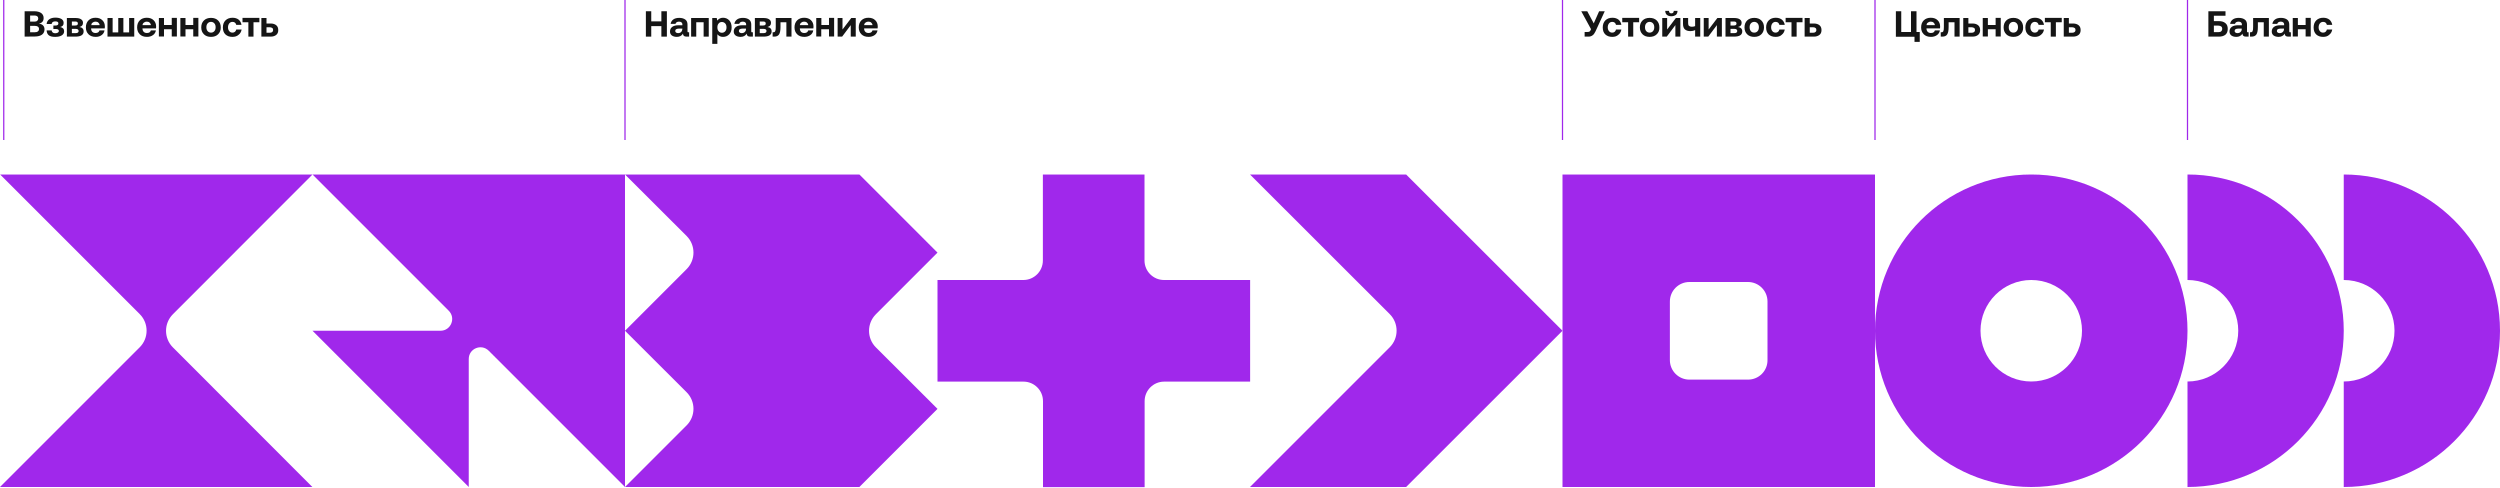
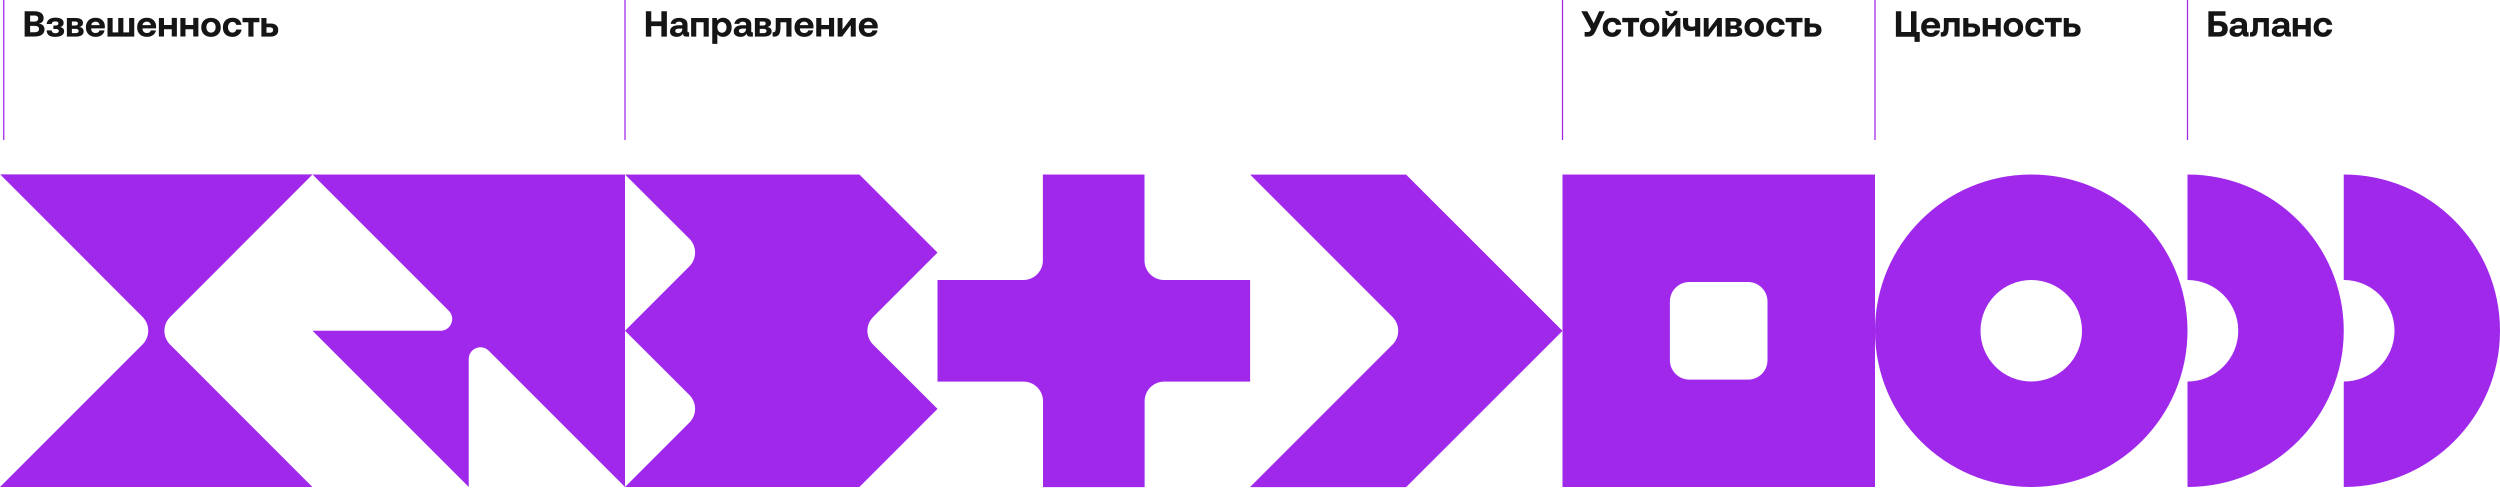
<svg xmlns="http://www.w3.org/2000/svg" version="1.1" id="Layer_1" x="0px" y="0px" viewBox="0 0 2000 389.6" style="enable-background:new 0 0 2000 389.6;" xml:space="preserve">
  <style type="text/css">
	.st0{fill:none;stroke:#A028EB;stroke-miterlimit:10;}
	.st1{fill:#151515;}
	.st2{fill:#A028EB;}
</style>
  <line class="st0" x1="3" y1="112" x2="3" y2="0" />
  <g>
    <g>
      <path class="st1" d="M19.7,29.3V9h7.7c2.3,0,4.2,0.5,5.5,1.4s2,2.3,2,4c0,2.5-1.3,4-3.8,4.5c1.4,0.2,2.5,0.6,3.3,1.4    s1.2,1.9,1.2,3.2c0,1.8-0.7,3.2-2,4.2c-1.4,1-3.3,1.5-5.7,1.5L19.7,29.3L19.7,29.3z M27.6,12.4h-3.5v4.9h3.5    c0.9,0,1.7-0.2,2.2-0.7c0.5-0.4,0.8-1,0.8-1.8s-0.3-1.4-0.8-1.8C29.2,12.6,28.5,12.4,27.6,12.4z M27.9,20.7h-3.8v5.1h3.8    c1,0,1.9-0.2,2.4-0.7c0.6-0.4,0.9-1.1,0.9-1.9s-0.3-1.5-0.9-1.9S28.9,20.7,27.9,20.7z" />
      <path class="st1" d="M48.1,21.6c2.1,0.4,3.2,1.5,3.2,3.4c0,1.4-0.6,2.5-1.9,3.3c-1.3,0.8-3,1.2-5.3,1.2s-4-0.4-5.1-1.3    s-1.6-2.2-1.7-3.9h4c0.2,1.5,1.2,2.3,2.8,2.3c0.9,0,1.7-0.2,2.2-0.5s0.8-0.8,0.8-1.3c0-1-0.8-1.6-2.3-1.6h-2.1v-2.8h1.8    c1.5,0,2.2-0.6,2.2-1.7s-0.8-1.6-2.5-1.6s-2.7,0.7-2.9,2.1h-4c0.1-1.5,0.8-2.8,2-3.7c1.2-0.9,2.9-1.4,5-1.4s3.7,0.4,4.9,1.1    c1.1,0.7,1.7,1.8,1.7,3C51,20.1,50,21.2,48.1,21.6z" />
      <path class="st1" d="M60.3,29.3h-6.8V14.4h6.7c2,0,3.6,0.3,4.6,1c1.1,0.7,1.6,1.6,1.6,2.9c0,1.8-1,2.9-2.9,3.3    c2.2,0.3,3.4,1.5,3.4,3.5C66.9,27.9,64.7,29.3,60.3,29.3z M57.5,17.2v3.2h2.7c1.4,0,2.1-0.5,2.1-1.6s-0.7-1.6-2.1-1.6H57.5z     M57.5,23.1v3.4h3.1c1.5,0,2.3-0.6,2.3-1.7s-0.8-1.7-2.3-1.7C60.6,23.1,57.5,23.1,57.5,23.1z" />
      <path class="st1" d="M76.6,29.5c-2.5,0-4.4-0.7-5.8-2.1s-2.1-3.2-2.1-5.5s0.7-4.2,2.1-5.6c1.4-1.4,3.3-2.1,5.6-2.1    c2.2,0,4.1,0.6,5.4,1.9c1.4,1.3,2.1,3,2.1,5.2c0,0.5,0,1-0.1,1.4H72.9V23c0,1,0.4,1.9,1,2.5s1.5,0.9,2.5,0.9    c1.8,0,2.8-0.7,3.2-2.1h4c-0.2,1.5-1,2.8-2.2,3.7C80.1,29,78.5,29.5,76.6,29.5z M73,20.1h6.7c-0.1-0.9-0.5-1.6-1.1-2.1    s-1.4-0.7-2.3-0.7s-1.6,0.3-2.2,0.8C73.4,18.5,73.1,19.2,73,20.1z" />
      <path class="st1" d="M107.4,29.3H86V14.4h4.1v11.5h4.5V14.4h4.1v11.5h4.6V14.4h4.1C107.4,14.4,107.4,29.3,107.4,29.3z" />
      <path class="st1" d="M117.6,29.5c-2.5,0-4.4-0.7-5.8-2.1s-2.1-3.2-2.1-5.5s0.7-4.2,2.1-5.6c1.4-1.4,3.3-2.1,5.6-2.1    c2.2,0,4.1,0.6,5.4,1.9c1.4,1.3,2.1,3,2.1,5.2c0,0.5,0,1-0.1,1.4H114V23c0,1,0.4,1.9,1,2.5s1.5,0.9,2.5,0.9c1.8,0,2.8-0.7,3.2-2.1    h4c-0.2,1.5-1,2.8-2.2,3.7C121.1,29,119.5,29.5,117.6,29.5z M114,20.1h6.7c-0.1-0.9-0.5-1.6-1.1-2.1s-1.4-0.7-2.3-0.7    s-1.6,0.3-2.2,0.8C114.5,18.5,114.1,19.2,114,20.1z" />
      <path class="st1" d="M137.4,20v-5.7h4.1v14.9h-4.1v-5.8h-6.2v5.8h-4.1V14.4h4.1V20H137.4z" />
      <path class="st1" d="M154.6,20v-5.7h4.1v14.9h-4.1v-5.8h-6.2v5.8h-4.1V14.4h4.1V20H154.6z" />
      <path class="st1" d="M174.5,27.4c-1.4,1.4-3.3,2.1-5.7,2.1s-4.3-0.7-5.7-2.1s-2.1-3.2-2.1-5.5s0.7-4.1,2.1-5.5    c1.4-1.4,3.3-2.1,5.7-2.1s4.3,0.7,5.7,2.1s2.1,3.2,2.1,5.5C176.7,24.1,175.9,26,174.5,27.4z M168.8,26.1c1.1,0,2-0.4,2.7-1.2    c0.7-0.8,1-1.8,1-3.1c0-1.3-0.3-2.3-1-3.1c-0.7-0.8-1.6-1.2-2.7-1.2c-1.1,0-2,0.4-2.7,1.2c-0.7,0.8-1,1.8-1,3.1    c0,1.3,0.3,2.3,1,3.1S167.7,26.1,168.8,26.1z" />
      <path class="st1" d="M185.9,29.5c-2.4,0-4.2-0.7-5.6-2c-1.4-1.4-2-3.2-2-5.6c0-2.3,0.7-4.2,2.1-5.6s3.3-2.1,5.6-2.1    c2,0,3.6,0.5,4.9,1.5c1.2,1,2,2.4,2.3,4.2H189c-0.4-1.6-1.4-2.4-3-2.4c-1.1,0-1.9,0.4-2.6,1.2c-0.6,0.8-1,1.8-1,3.1    c0,1.3,0.3,2.3,1,3.1c0.6,0.8,1.5,1.2,2.6,1.2c0.8,0,1.4-0.2,2-0.7c0.5-0.4,0.8-1,1-1.8h4.3c-0.3,1.8-1.1,3.2-2.4,4.2    C189.6,29,187.9,29.5,185.9,29.5z" />
      <path class="st1" d="M202.8,29.3h-4.1V17.8H194v-3.5h13.5v3.5h-4.7V29.3z" />
      <path class="st1" d="M216.5,29.3h-7.4V14.4h4.1v4.4h3.3c1.9,0,3.4,0.5,4.5,1.4s1.6,2.2,1.6,3.9c0,1.6-0.5,2.9-1.6,3.8    C219.9,28.8,218.4,29.3,216.5,29.3z M213.2,21.8v4.4h2.6c0.9,0,1.5-0.2,2-0.6s0.7-0.9,0.7-1.6s-0.2-1.3-0.7-1.6s-1.1-0.6-2-0.6    C215.8,21.8,213.2,21.8,213.2,21.8z" />
    </g>
  </g>
  <line class="st0" x1="500" y1="112" x2="500" y2="0" />
  <g>
    <g>
      <path class="st1" d="M516.7,29.3V9h4.3v8.1h8.1V9h4.4v20.3h-4.4v-8.4H521v8.4H516.7z" />
      <path class="st1" d="M550.8,25.8h0.5v3.5h-2.1c-1.9,0-2.8-0.8-2.8-2.4c-1.1,1.7-2.7,2.6-4.9,2.6c-1.7,0-3-0.4-4-1.1    c-1-0.8-1.5-1.8-1.5-3.2c0-1.6,0.6-2.8,1.8-3.7c1.2-0.9,2.9-1.3,5.1-1.3h3v-0.7c0-0.7-0.2-1.2-0.7-1.6s-1.1-0.6-2-0.6    c-0.8,0-1.4,0.2-1.9,0.5s-0.8,0.8-0.9,1.3h-3.9c0.2-1.4,0.9-2.6,2.1-3.5c1.2-0.9,2.8-1.3,4.8-1.3c2.1,0,3.7,0.5,4.9,1.4    c1.2,0.9,1.7,2.3,1.7,4V25c0,0.4,0.1,0.6,0.2,0.7C550.2,25.8,550.5,25.8,550.8,25.8z M545.9,23.2v-0.3h-3c-0.9,0-1.5,0.2-2,0.5    s-0.7,0.8-0.7,1.4c0,0.5,0.2,0.9,0.6,1.2c0.4,0.3,0.9,0.5,1.6,0.5c1.1,0,1.9-0.3,2.5-0.9C545.5,25,545.8,24.2,545.9,23.2z" />
      <path class="st1" d="M557,29.3h-4.1V14.4H567v14.9h-4.1V17.8H557V29.3z" />
      <path class="st1" d="M578.4,14.2c2,0,3.7,0.7,5,2.1s1.9,3.3,1.9,5.6s-0.6,4.1-1.9,5.5c-1.3,1.4-2.9,2.1-5,2.1    c-1.9,0-3.4-0.7-4.5-2.1v7.7h-4.1V14.4h3.6l0.4,2.1C574.9,15,576.5,14.2,578.4,14.2z M574.9,25c0.7,0.8,1.5,1.2,2.6,1.2    s2-0.4,2.7-1.2c0.7-0.8,1-1.8,1-3.1s-0.3-2.3-1-3.1c-0.7-0.8-1.6-1.2-2.7-1.2s-2,0.4-2.6,1.2c-0.7,0.8-1,1.8-1,3.1    C573.9,23.1,574.2,24.2,574.9,25z" />
      <path class="st1" d="M601.8,25.8h0.5v3.5h-2.1c-1.9,0-2.8-0.8-2.8-2.4c-1.1,1.7-2.7,2.6-4.9,2.6c-1.7,0-3-0.4-4-1.1    c-1-0.8-1.5-1.8-1.5-3.2c0-1.6,0.6-2.8,1.8-3.7c1.2-0.9,2.9-1.3,5.1-1.3h3v-0.7c0-0.7-0.2-1.2-0.7-1.6s-1.1-0.6-2-0.6    c-0.8,0-1.4,0.2-1.9,0.5s-0.8,0.8-0.9,1.3h-3.9c0.2-1.4,0.9-2.6,2.1-3.5c1.2-0.9,2.8-1.3,4.8-1.3c2.1,0,3.7,0.5,4.9,1.4    c1.2,0.9,1.7,2.3,1.7,4V25c0,0.4,0.1,0.6,0.2,0.7C601.2,25.8,601.4,25.8,601.8,25.8z M596.8,23.2v-0.3h-3c-0.9,0-1.5,0.2-2,0.5    s-0.7,0.8-0.7,1.4c0,0.5,0.2,0.9,0.6,1.2c0.4,0.3,0.9,0.5,1.6,0.5c1.1,0,1.9-0.3,2.5-0.9C596.5,25,596.8,24.2,596.8,23.2z" />
      <path class="st1" d="M610.7,29.3h-6.8V14.4h6.7c2,0,3.6,0.3,4.6,1c1.1,0.7,1.6,1.6,1.6,2.9c0,1.8-1,2.9-2.9,3.3    c2.2,0.3,3.4,1.5,3.4,3.5C617.3,27.9,615.1,29.3,610.7,29.3z M607.8,17.2v3.2h2.7c1.4,0,2.1-0.5,2.1-1.6s-0.7-1.6-2.1-1.6H607.8z     M607.8,23.1v3.4h3.1c1.5,0,2.3-0.6,2.3-1.7s-0.8-1.7-2.3-1.7C610.9,23.1,607.8,23.1,607.8,23.1z" />
      <path class="st1" d="M619.4,29.3h-1.3v-3.5h0.6c0.7,0,1.2-0.3,1.5-0.9s0.4-1.8,0.4-3.4v-7.1h12.6v14.9h-4.1V17.8h-4.7v3.8    c0,2.8-0.4,4.8-1.2,6C622.4,28.7,621.2,29.3,619.4,29.3z" />
      <path class="st1" d="M643.5,29.5c-2.5,0-4.4-0.7-5.8-2.1c-1.4-1.4-2.1-3.2-2.1-5.5s0.7-4.2,2.1-5.6c1.4-1.4,3.3-2.1,5.6-2.1    c2.2,0,4.1,0.6,5.4,1.9c1.4,1.3,2.1,3,2.1,5.2c0,0.5,0,1-0.1,1.4h-10.8V23c0,1,0.4,1.9,1,2.5s1.5,0.9,2.5,0.9    c1.8,0,2.8-0.7,3.2-2.1h4c-0.2,1.5-1,2.8-2.2,3.7C647,29,645.4,29.5,643.5,29.5z M639.9,20.1h6.7c-0.1-0.9-0.5-1.6-1.1-2.1    s-1.4-0.7-2.3-0.7c-0.9,0-1.6,0.3-2.2,0.8C640.4,18.5,640,19.2,639.9,20.1z" />
      <path class="st1" d="M663.2,20v-5.7h4.1v14.9h-4.1v-5.8H657v5.8h-4V14.4h4.1V20H663.2z" />
      <path class="st1" d="M673.7,29.3h-3.6V14.4h3.9v9.2l7-9.2h3.6v14.9h-4v-9.2L673.7,29.3z" />
      <path class="st1" d="M694.9,29.5c-2.5,0-4.4-0.7-5.8-2.1c-1.4-1.4-2.1-3.2-2.1-5.5s0.7-4.2,2.1-5.6c1.4-1.4,3.3-2.1,5.6-2.1    c2.2,0,4.1,0.6,5.4,1.9c1.4,1.3,2.1,3,2.1,5.2c0,0.5,0,1-0.1,1.4h-10.8V23c0,1,0.4,1.9,1,2.5s1.5,0.9,2.5,0.9    c1.8,0,2.8-0.7,3.2-2.1h4c-0.2,1.5-1,2.8-2.2,3.7C698.4,29,696.8,29.5,694.9,29.5z M691.3,20.1h6.7c-0.1-0.9-0.5-1.6-1.1-2.1    s-1.4-0.7-2.3-0.7c-0.9,0-1.6,0.3-2.2,0.8C691.8,18.5,691.4,19.2,691.3,20.1z" />
    </g>
  </g>
  <line class="st0" x1="1250" y1="112" x2="1250" y2="0" />
  <g>
    <g>
      <path class="st1" d="M1270.7,29.3h-3v-3.7h1.9c0.9,0,1.5-0.1,1.9-0.3c0.4-0.2,0.7-0.6,1-1.2l0.3-0.8L1265,9h4.8l5.2,9.7l4.3-9.7    h4.5l-7.4,16.1c-0.7,1.5-1.5,2.6-2.4,3.2C1273,29,1272,29.3,1270.7,29.3z" />
      <path class="st1" d="M1289.8,29.5c-2.4,0-4.2-0.7-5.6-2c-1.4-1.4-2-3.2-2-5.6c0-2.3,0.7-4.2,2.1-5.6s3.3-2.1,5.6-2.1    c2,0,3.6,0.5,4.9,1.5c1.2,1,2,2.4,2.3,4.2h-4.3c-0.4-1.6-1.4-2.4-3-2.4c-1.1,0-1.9,0.4-2.6,1.2c-0.6,0.8-1,1.8-1,3.1    c0,1.3,0.3,2.3,1,3.1c0.6,0.8,1.5,1.2,2.6,1.2c0.8,0,1.4-0.2,2-0.7c0.5-0.4,0.8-1,1-1.8h4.3c-0.3,1.8-1.1,3.2-2.4,4.2    C1293.4,29,1291.8,29.5,1289.8,29.5z" />
      <path class="st1" d="M1306.6,29.3h-4.1V17.8h-4.7v-3.5h13.5v3.5h-4.7L1306.6,29.3L1306.6,29.3z" />
      <path class="st1" d="M1325.4,27.4c-1.4,1.4-3.3,2.1-5.7,2.1c-2.4,0-4.3-0.7-5.7-2.1s-2.1-3.2-2.1-5.5s0.7-4.1,2.1-5.5    s3.3-2.1,5.7-2.1c2.4,0,4.3,0.7,5.7,2.1c1.4,1.4,2.1,3.2,2.1,5.5C1327.6,24.1,1326.9,26,1325.4,27.4z M1319.7,26.1    c1.1,0,2-0.4,2.7-1.2c0.7-0.8,1-1.8,1-3.1c0-1.3-0.3-2.3-1-3.1c-0.7-0.8-1.6-1.2-2.7-1.2s-2,0.4-2.7,1.2c-0.7,0.8-1,1.8-1,3.1    c0,1.3,0.3,2.3,1,3.1S1318.6,26.1,1319.7,26.1z" />
      <path class="st1" d="M1333.4,29.3h-3.6V14.4h3.9v9.2l7-9.2h3.6v14.9h-4v-9.2L1333.4,29.3z M1337,13c-1.5,0-2.6-0.4-3.5-1.1    c-0.8-0.7-1.3-1.8-1.3-3.2h3c0,1.3,0.6,2,1.9,2c1.2,0,1.9-0.7,1.9-2h3c0,1.4-0.5,2.5-1.3,3.2C1339.7,12.6,1338.5,13,1337,13z" />
      <path class="st1" d="M1356.1,20.9v-6.5h4.1v14.9h-4.1v-5.2c-1.1,0.5-2.3,0.8-3.7,0.8c-2,0-3.5-0.5-4.5-1.4s-1.5-2.4-1.5-4.5v-4.6    h4.1v4.1c0,1,0.2,1.8,0.7,2.2c0.5,0.4,1.2,0.7,2.2,0.7C1354.5,21.4,1355.4,21.2,1356.1,20.9z" />
      <path class="st1" d="M1366.6,29.3h-3.6V14.4h3.9v9.2l7-9.2h3.6v14.9h-4v-9.2L1366.6,29.3z" />
      <path class="st1" d="M1387.2,29.3h-6.8V14.4h6.7c2,0,3.6,0.3,4.6,1c1.1,0.7,1.6,1.6,1.6,2.9c0,1.8-1,2.9-2.9,3.3    c2.2,0.3,3.4,1.5,3.4,3.5C1393.8,27.9,1391.6,29.3,1387.2,29.3z M1384.4,17.2v3.2h2.7c1.4,0,2.1-0.5,2.1-1.6s-0.7-1.6-2.1-1.6    H1384.4z M1384.4,23.1v3.4h3.1c1.5,0,2.3-0.6,2.3-1.7s-0.8-1.7-2.3-1.7C1387.5,23.1,1384.4,23.1,1384.4,23.1z" />
      <path class="st1" d="M1409.1,27.4c-1.4,1.4-3.3,2.1-5.7,2.1c-2.4,0-4.3-0.7-5.7-2.1s-2.1-3.2-2.1-5.5s0.7-4.1,2.1-5.5    s3.3-2.1,5.7-2.1c2.4,0,4.3,0.7,5.7,2.1c1.4,1.4,2.1,3.2,2.1,5.5C1411.2,24.1,1410.5,26,1409.1,27.4z M1403.4,26.1    c1.1,0,2-0.4,2.7-1.2c0.7-0.8,1-1.8,1-3.1c0-1.3-0.3-2.3-1-3.1c-0.7-0.8-1.6-1.2-2.7-1.2s-2,0.4-2.7,1.2c-0.7,0.8-1,1.8-1,3.1    c0,1.3,0.3,2.3,1,3.1C1401.3,25.7,1402.2,26.1,1403.4,26.1z" />
      <path class="st1" d="M1420.5,29.5c-2.4,0-4.2-0.7-5.6-2c-1.4-1.4-2-3.2-2-5.6c0-2.3,0.7-4.2,2.1-5.6s3.3-2.1,5.6-2.1    c2,0,3.6,0.5,4.9,1.5c1.2,1,2,2.4,2.3,4.2h-4.3c-0.4-1.6-1.4-2.4-3-2.4c-1.1,0-1.9,0.4-2.6,1.2c-0.6,0.8-1,1.8-1,3.1    c0,1.3,0.3,2.3,1,3.1c0.6,0.8,1.5,1.2,2.6,1.2c0.8,0,1.4-0.2,2-0.7c0.5-0.4,0.8-1,1-1.8h4.3c-0.3,1.8-1.1,3.2-2.4,4.2    C1424.2,29,1422.5,29.5,1420.5,29.5z" />
      <path class="st1" d="M1437.3,29.3h-4.1V17.8h-4.7v-3.5h13.5v3.5h-4.7L1437.3,29.3L1437.3,29.3z" />
      <path class="st1" d="M1451.1,29.3h-7.4V14.4h4.1v4.4h3.3c1.9,0,3.4,0.5,4.5,1.4s1.6,2.2,1.6,3.9c0,1.6-0.5,2.9-1.6,3.8    C1454.4,28.8,1453,29.3,1451.1,29.3z M1447.8,21.8v4.4h2.6c0.9,0,1.5-0.2,2-0.6s0.7-0.9,0.7-1.6s-0.2-1.3-0.7-1.6    c-0.5-0.4-1.1-0.6-2-0.6C1450.4,21.8,1447.8,21.8,1447.8,21.8z" />
    </g>
  </g>
  <line class="st0" x1="1500" y1="112" x2="1500" y2="0" />
  <g>
    <g>
      <path class="st1" d="M1533.2,9v16.6h2.6v7.9h-4.2v-4.1h-14.9V9h4.3v16.6h7.8V9H1533.2z" />
      <path class="st1" d="M1544.8,29.5c-2.5,0-4.4-0.7-5.8-2.1s-2.1-3.2-2.1-5.5s0.7-4.2,2.1-5.6c1.4-1.4,3.3-2.1,5.6-2.1    c2.2,0,4.1,0.6,5.4,1.9c1.4,1.3,2.1,3,2.1,5.2c0,0.5,0,1-0.1,1.4h-10.8V23c0,1,0.4,1.9,1,2.5s1.5,0.9,2.5,0.9    c1.8,0,2.8-0.7,3.2-2.1h4c-0.2,1.5-1,2.8-2.2,3.7C1548.3,29,1546.7,29.5,1544.8,29.5z M1541.2,20.1h6.7c-0.1-0.9-0.5-1.6-1.1-2.1    s-1.4-0.7-2.3-0.7s-1.6,0.3-2.2,0.8C1541.6,18.5,1541.3,19.2,1541.2,20.1z" />
      <path class="st1" d="M1553.9,29.3h-1.3v-3.5h0.6c0.7,0,1.2-0.3,1.5-0.9s0.4-1.8,0.4-3.4v-7.1h12.6v14.9h-4.1V17.8h-4.7v3.8    c0,2.8-0.4,4.8-1.2,6C1557,28.7,1555.7,29.3,1553.9,29.3z" />
      <path class="st1" d="M1578,29.3h-7.4V14.4h4.1v4.4h3.3c1.9,0,3.4,0.5,4.5,1.4s1.6,2.2,1.6,3.9c0,1.6-0.5,2.9-1.6,3.8    C1581.4,28.8,1579.9,29.3,1578,29.3z M1574.7,21.8v4.4h2.6c0.9,0,1.5-0.2,2-0.6s0.7-0.9,0.7-1.6s-0.2-1.3-0.7-1.6s-1.1-0.6-2-0.6    C1577.3,21.8,1574.7,21.8,1574.7,21.8z" />
      <path class="st1" d="M1596.5,20v-5.7h4.1v14.9h-4.1v-5.8h-6.2v5.8h-4.1V14.4h4.1V20H1596.5z" />
      <path class="st1" d="M1616.4,27.4c-1.4,1.4-3.3,2.1-5.7,2.1c-2.4,0-4.3-0.7-5.7-2.1c-1.4-1.4-2.1-3.2-2.1-5.5s0.7-4.1,2.1-5.5    s3.3-2.1,5.7-2.1c2.4,0,4.3,0.7,5.7,2.1c1.4,1.4,2.1,3.2,2.1,5.5C1618.6,24.1,1617.9,26,1616.4,27.4z M1610.7,26.1    c1.1,0,2-0.4,2.7-1.2c0.7-0.8,1-1.8,1-3.1c0-1.3-0.3-2.3-1-3.1c-0.7-0.8-1.6-1.2-2.7-1.2s-2,0.4-2.7,1.2c-0.7,0.8-1,1.8-1,3.1    c0,1.3,0.3,2.3,1,3.1S1609.6,26.1,1610.7,26.1z" />
      <path class="st1" d="M1627.9,29.5c-2.4,0-4.2-0.7-5.6-2c-1.4-1.4-2-3.2-2-5.6c0-2.3,0.7-4.2,2.1-5.6c1.4-1.4,3.3-2.1,5.6-2.1    c2,0,3.6,0.5,4.9,1.5c1.2,1,2,2.4,2.3,4.2h-4.3c-0.4-1.6-1.4-2.4-3-2.4c-1.1,0-1.9,0.4-2.6,1.2c-0.6,0.8-1,1.8-1,3.1    c0,1.3,0.3,2.3,1,3.1c0.6,0.8,1.5,1.2,2.6,1.2c0.8,0,1.4-0.2,2-0.7c0.5-0.4,0.8-1,1-1.8h4.3c-0.3,1.8-1.1,3.2-2.4,4.2    C1631.5,29,1629.9,29.5,1627.9,29.5z" />
      <path class="st1" d="M1644.7,29.3h-4.1V17.8h-4.7v-3.5h13.5v3.5h-4.7L1644.7,29.3L1644.7,29.3z" />
      <path class="st1" d="M1658.4,29.3h-7.4V14.4h4.1v4.4h3.3c1.9,0,3.4,0.5,4.5,1.4s1.6,2.2,1.6,3.9c0,1.6-0.5,2.9-1.6,3.8    C1661.8,28.8,1660.3,29.3,1658.4,29.3z M1655.1,21.8v4.4h2.6c0.9,0,1.5-0.2,2-0.6s0.7-0.9,0.7-1.6s-0.2-1.3-0.7-1.6    s-1.1-0.6-2-0.6C1657.7,21.8,1655.1,21.8,1655.1,21.8z" />
    </g>
  </g>
  <line class="st0" x1="1750" y1="112" x2="1750" y2="0" />
  <g>
    <g>
      <path class="st1" d="M1775.1,29.3h-8.4V9h13.7v3.6h-9.3v4.3h4c2.2,0,3.9,0.5,5.2,1.6c1.3,1,1.9,2.6,1.9,4.6s-0.6,3.6-1.9,4.7    C1779,28.8,1777.3,29.3,1775.1,29.3z M1771.1,20.5v5.2h3.7c0.9,0,1.7-0.2,2.2-0.7s0.8-1.1,0.8-1.9s-0.3-1.5-0.8-1.9    s-1.3-0.7-2.3-0.7H1771.1z" />
      <path class="st1" d="M1798.4,25.8h0.5v3.5h-2.1c-1.9,0-2.8-0.8-2.8-2.4c-1.1,1.7-2.7,2.6-4.9,2.6c-1.7,0-3-0.4-4-1.1    c-1-0.8-1.5-1.8-1.5-3.2c0-1.6,0.6-2.8,1.8-3.7c1.2-0.9,2.9-1.3,5.1-1.3h3v-0.7c0-0.7-0.2-1.2-0.7-1.6s-1.1-0.6-2-0.6    c-0.8,0-1.4,0.2-1.9,0.5s-0.8,0.8-0.9,1.3h-3.9c0.2-1.4,0.9-2.6,2.1-3.5s2.8-1.3,4.8-1.3c2.1,0,3.7,0.5,4.9,1.4    c1.2,0.9,1.7,2.3,1.7,4V25c0,0.4,0.1,0.6,0.2,0.7C1797.8,25.8,1798.1,25.8,1798.4,25.8z M1793.4,23.2v-0.3h-3    c-0.9,0-1.5,0.2-2,0.5s-0.7,0.8-0.7,1.4c0,0.5,0.2,0.9,0.6,1.2c0.4,0.3,0.9,0.5,1.6,0.5c1.1,0,1.9-0.3,2.5-0.9    C1793.1,25,1793.4,24.2,1793.4,23.2z" />
      <path class="st1" d="M1801.3,29.3h-1.3v-3.5h0.6c0.7,0,1.2-0.3,1.5-0.9s0.4-1.8,0.4-3.4v-7.1h12.6v14.9h-4.1V17.8h-4.7v3.8    c0,2.8-0.4,4.8-1.2,6C1804.3,28.7,1803,29.3,1801.3,29.3z" />
      <path class="st1" d="M1832.2,25.8h0.5v3.5h-2.1c-1.9,0-2.8-0.8-2.8-2.4c-1.1,1.7-2.7,2.6-4.9,2.6c-1.7,0-3-0.4-4-1.1    c-1-0.8-1.5-1.8-1.5-3.2c0-1.6,0.6-2.8,1.8-3.7c1.2-0.9,2.9-1.3,5.1-1.3h3v-0.7c0-0.7-0.2-1.2-0.7-1.6s-1.1-0.6-2-0.6    c-0.8,0-1.4,0.2-1.9,0.5s-0.8,0.8-0.9,1.3h-3.9c0.2-1.4,0.9-2.6,2.1-3.5s2.8-1.3,4.8-1.3c2.1,0,3.7,0.5,4.9,1.4    c1.2,0.9,1.7,2.3,1.7,4V25c0,0.4,0.1,0.6,0.2,0.7C1831.6,25.8,1831.8,25.8,1832.2,25.8z M1827.2,23.2v-0.3h-3    c-0.9,0-1.5,0.2-2,0.5s-0.7,0.8-0.7,1.4c0,0.5,0.2,0.9,0.6,1.2c0.4,0.3,0.9,0.5,1.6,0.5c1.1,0,1.9-0.3,2.5-0.9    C1826.9,25,1827.2,24.2,1827.2,23.2z" />
      <path class="st1" d="M1844.5,20v-5.7h4.1v14.9h-4.1v-5.8h-6.2v5.8h-4.1V14.4h4.1V20H1844.5z" />
      <path class="st1" d="M1858.5,29.5c-2.4,0-4.2-0.7-5.6-2c-1.4-1.4-2-3.2-2-5.6c0-2.3,0.7-4.2,2.1-5.6s3.3-2.1,5.6-2.1    c2,0,3.6,0.5,4.9,1.5c1.2,1,2,2.4,2.3,4.2h-4.3c-0.4-1.6-1.4-2.4-3-2.4c-1.1,0-1.9,0.4-2.6,1.2c-0.6,0.8-1,1.8-1,3.1    c0,1.3,0.3,2.3,1,3.1c0.6,0.8,1.5,1.2,2.6,1.2c0.8,0,1.4-0.2,2-0.7c0.5-0.4,0.8-1,1-1.8h4.3c-0.3,1.8-1.1,3.2-2.4,4.2    C1862.2,29,1860.5,29.5,1858.5,29.5z" />
    </g>
  </g>
  <g>
    <path class="st2" d="M1000,224h-68.8c-8.6,0-15.6-7-15.6-15.6v-68.8h-81.3v68.8c0,8.6-7,15.6-15.6,15.6H750v81.3h68.8   c8.6,0,15.6,7,15.6,15.6v68.8h81.3v-68.8c0-8.6,7-15.6,15.6-15.6h68.8V224z" />
  </g>
  <g>
    <g>
      <g>
-         <path class="st2" d="M1000,139.6l111.8,111.7c7.3,7.3,7.3,19.2,0,26.5L1000,389.6h124.9l125.1-125l-125.1-125H1000z" />
+         <path class="st2" d="M1000,139.6l114,114c6.1,6.1,6.1,16,0,22.1l-114,114h124.9l125.1-125l-125.1-125H1000z" />
      </g>
    </g>
  </g>
  <g>
    <g>
      <path class="st2" d="M1250,139.6v250h250v-250H1250z M1398.4,303.7h-46.9c-8.6,0-15.6-7-15.6-15.6v-46.9c0-8.6,7-15.6,15.6-15.6    h46.9c8.6,0,15.6,7,15.6,15.6V288C1414.1,296.7,1407.1,303.7,1398.4,303.7z" />
    </g>
  </g>
  <g>
    <g>
      <path class="st2" d="M1625,139.6L1625,139.6c-69,0-125,56-125,125v0c0,69,56,125,125,125h0c69,0,125-56,125-125v0    C1750,195.6,1694,139.6,1625,139.6z M1665.6,264.6c0,22.4-18.2,40.6-40.6,40.6h0c-22.4,0-40.6-18.2-40.6-40.6v0    c0-22.4,18.2-40.6,40.6-40.6h0C1647.4,224,1665.6,242.2,1665.6,264.6L1665.6,264.6z" />
    </g>
  </g>
  <g>
    <g>
      <g>
        <path class="st2" d="M1875,139.6L1875,139.6l0,84.4l0,0c22.4,0,40.6,18.2,40.6,40.6v0c0,22.4-18.2,40.6-40.6,40.6l0,0v84.4h0     c69,0,125-56,125-125v0C2000,195.6,1944,139.6,1875,139.6z" />
      </g>
      <g>
        <path class="st2" d="M1750,224c22.4,0,40.6,18.2,40.6,40.6v0c0,22.4-18.2,40.6-40.6,40.6l0,0v84.4h0c69,0,125-56,125-125v0     c0-69-56-125-125-125h0V224L1750,224z" />
      </g>
    </g>
  </g>
  <g>
-     <path class="st2" d="M750,202.1l-62.5-62.5H500l49.3,49.2c7.3,7.3,7.3,19.2,0,26.5L500,264.6l49.3,49.2c7.3,7.3,7.3,19.2,0,26.5   L500,389.6h187.5l62.5-62.5l-49.3-49.2c-7.3-7.3-7.3-19.2,0-26.5L750,202.1z" />
+     <path class="st2" d="M750,202.1l-62.5-62.5H500l51.5,51.4c6.1,6.1,6.1,16,0,22.1L500,264.6l51.5,51.4c6.1,6.1,6.1,16,0,22.1   L500,389.6h187.5l62.5-62.5l-51.5-51.4c-6.1-6.1-6.1-16,0-22.1L750,202.1z" />
  </g>
  <path class="st2" d="M250,139.6l109,109c5.9,5.9,1.7,16-6.6,16H250l125,125V287.2c0-8.4,10.1-12.5,16-6.6l109,109v-250H250z" />
  <g>
-     <path class="st2" d="M138.3,277.9c-7.3-7.3-7.3-19.2,0-26.5L250,139.6H0.1l111.7,111.7c7.3,7.3,7.3,19.2,0,26.5L0,389.6h249.9   L138.3,277.9z" />
+     <path class="st2" d="M136.1,275.7c-6.1-6.1-6.1-16,0-22.1l114-114.1H0.1L114,253.5c6.1,6.1,6.1,16,0,22.1L0,389.6h249.9   L136.1,275.7z" />
  </g>
</svg>
